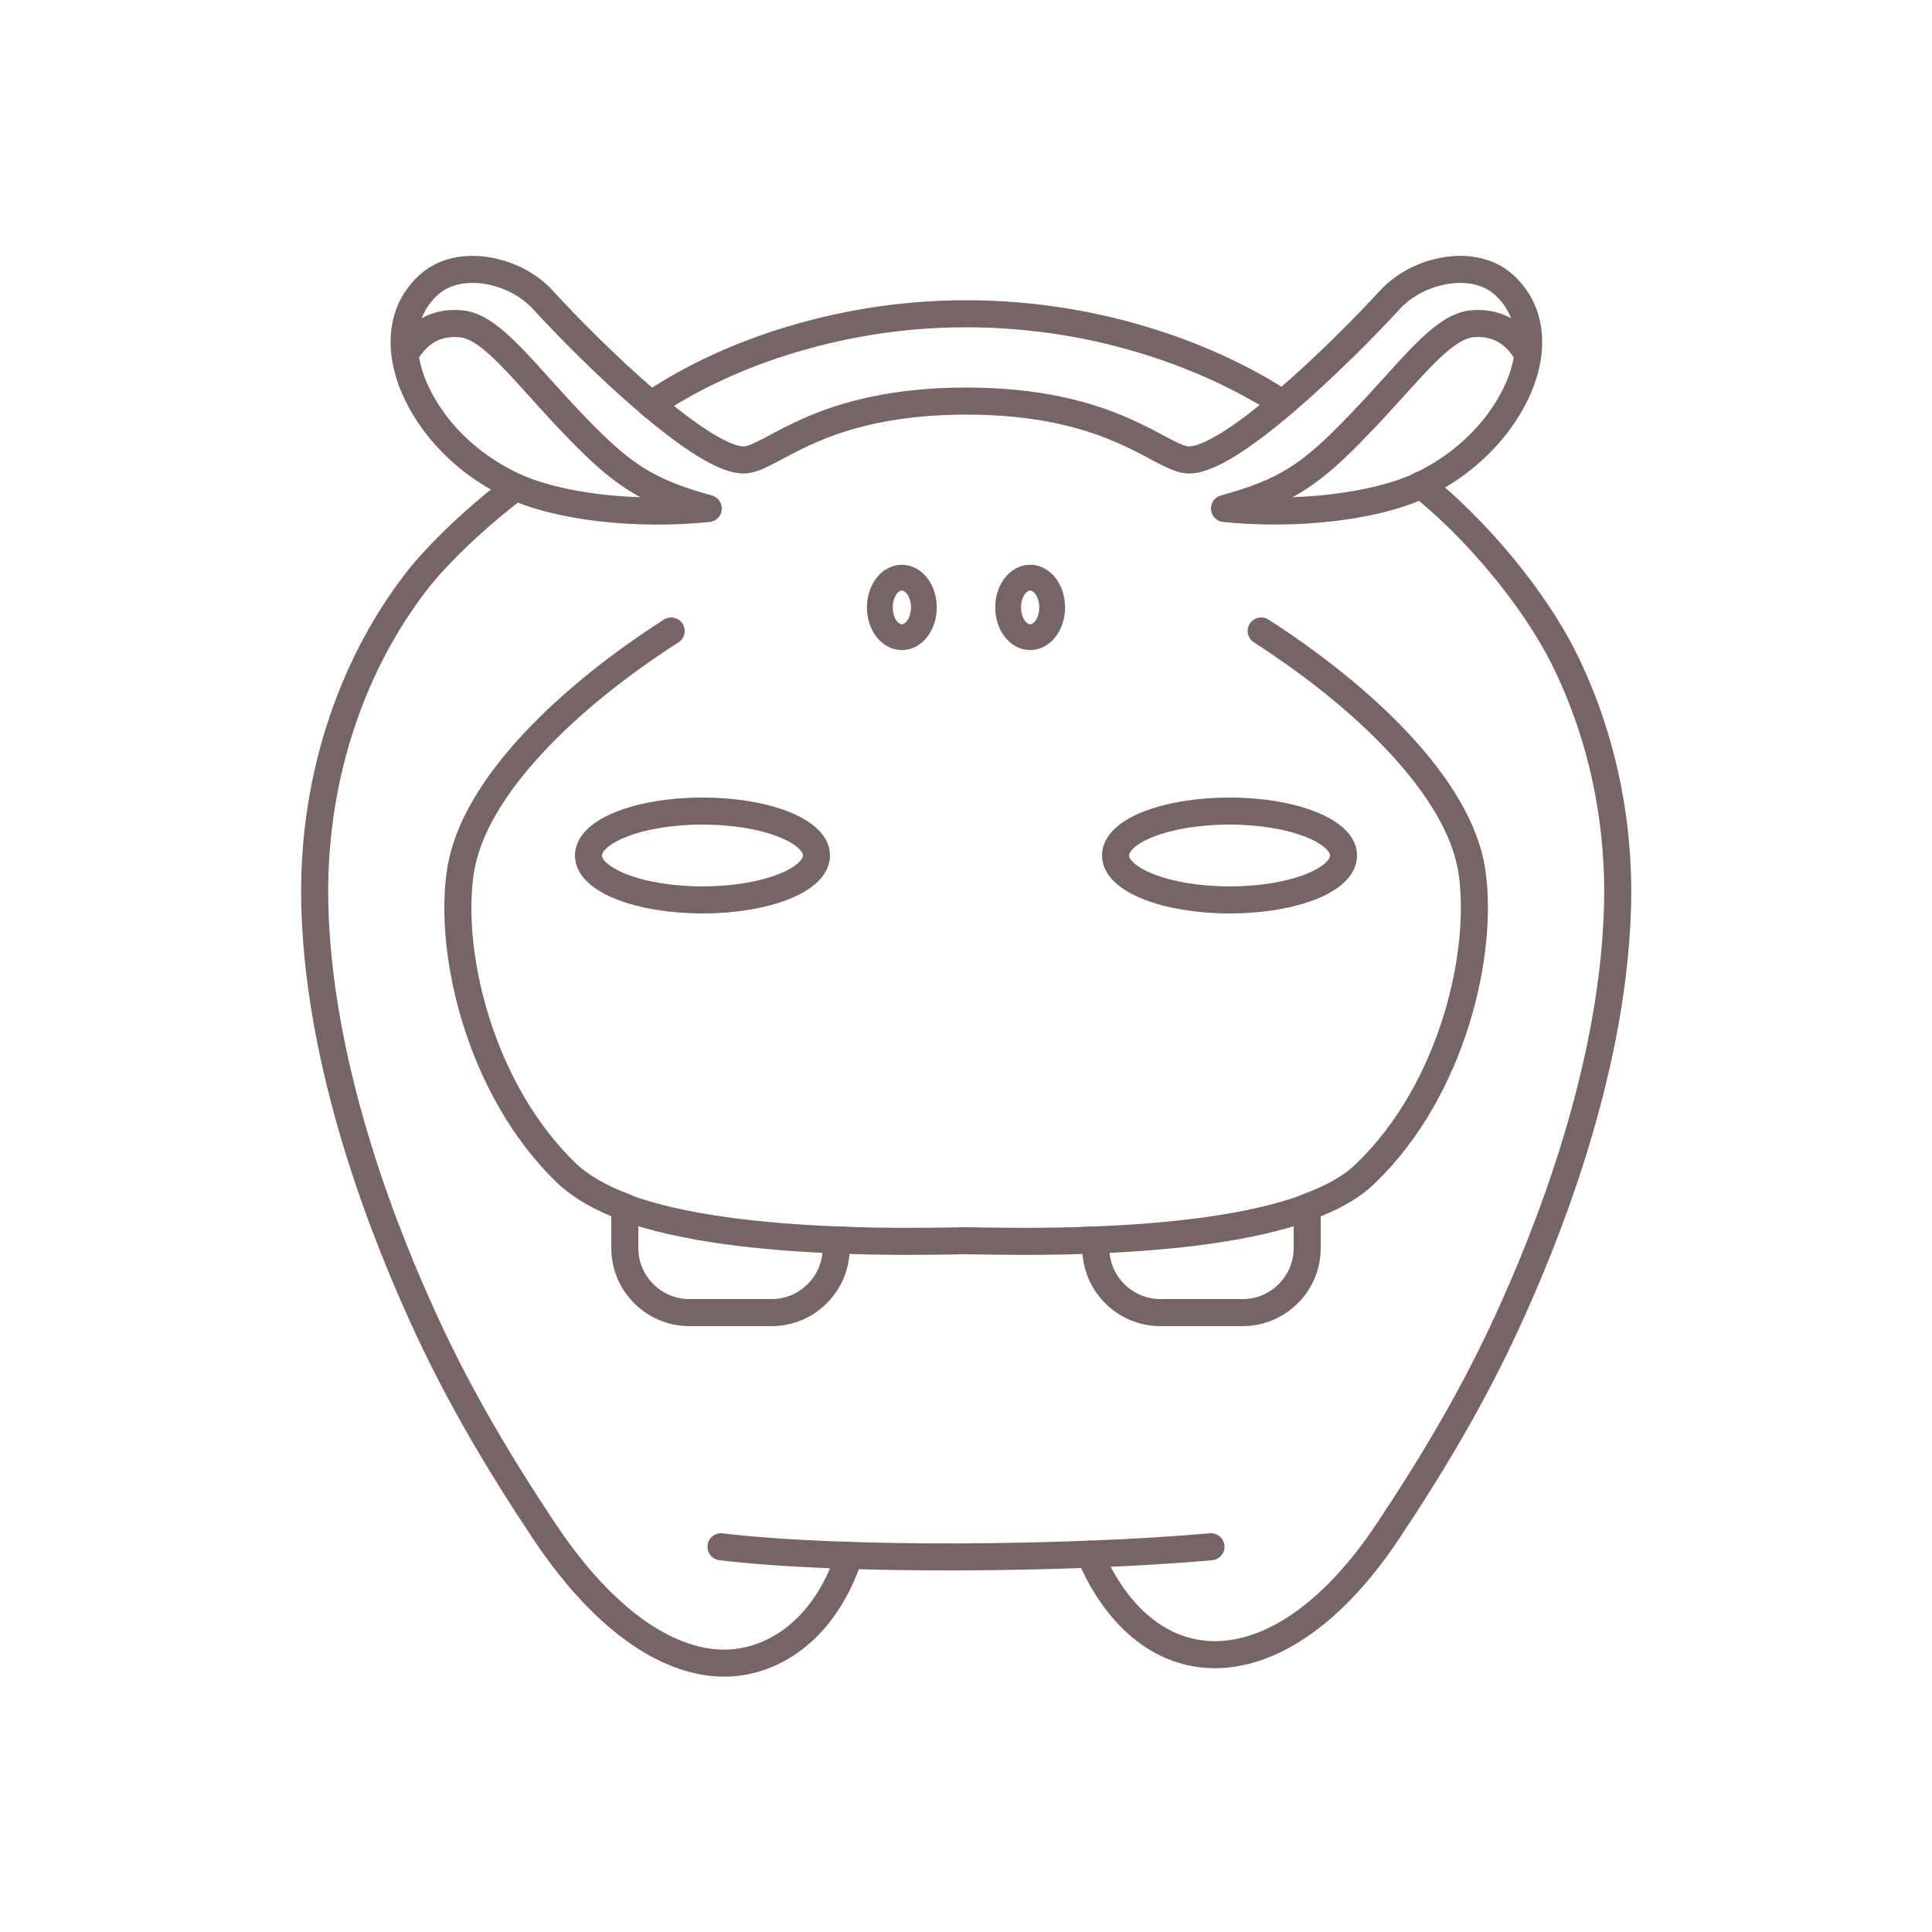
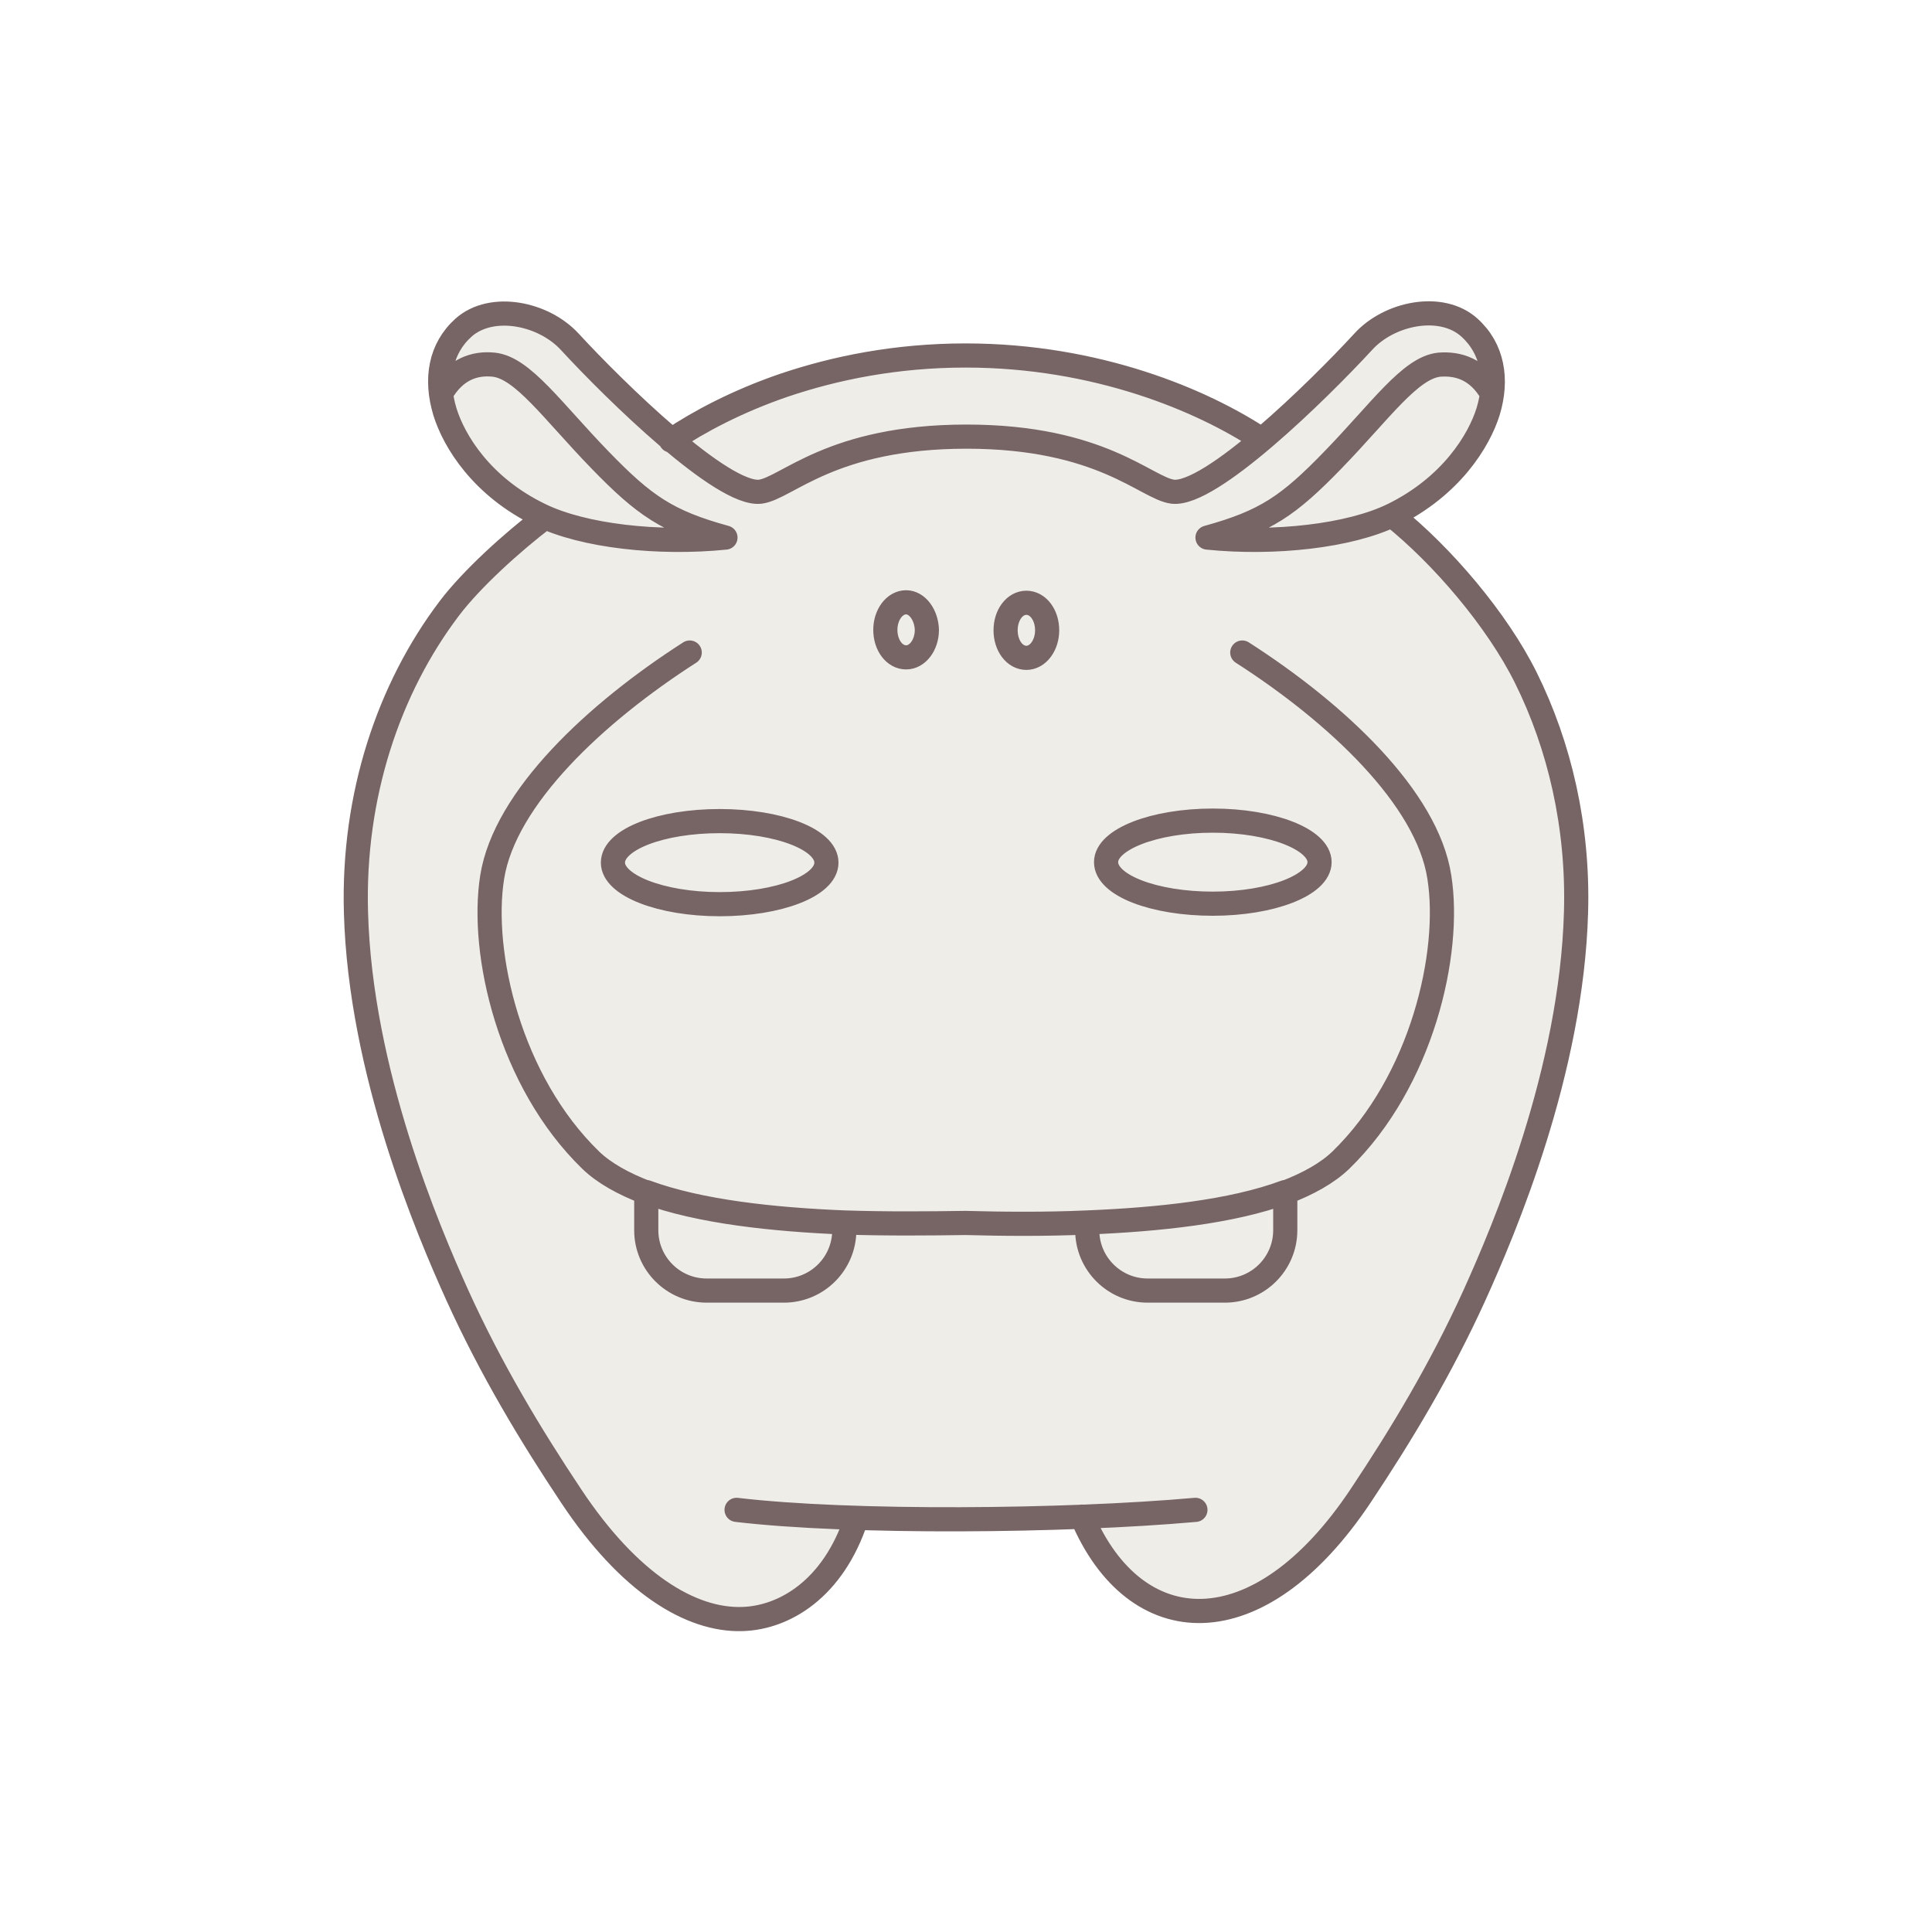
- <svg xmlns="http://www.w3.org/2000/svg" version="1.1" id="Layer_1" x="0px" y="0px" viewBox="0 0 500 500" style="enable-background:new 0 0 500 500;" xml:space="preserve">
+ <svg xmlns="http://www.w3.org/2000/svg" version="1.1" id="Layer_1" x="0px" y="0px" viewBox="0 0 400 400" style="enable-background:new 0 0 400 400;" xml:space="preserve">
  <style type="text/css">
- 	.st0{fill:none;stroke:#776464;stroke-width:7;stroke-linecap:round;stroke-miterlimit:10;}
- 	.st1{fill:none;stroke:#776464;stroke-width:7;stroke-linecap:round;stroke-linejoin:round;stroke-miterlimit:10;}
- 	.st2{fill:none;stroke:#776464;stroke-width:6.674;stroke-miterlimit:10;}
+ 	.st0{fill:#EFEDE7;}
+ 	.st1{fill:none;stroke:#776464;stroke-width:5;stroke-linecap:round;stroke-linejoin:round;stroke-miterlimit:10;}
</style>
-   <g id="Stroke">
-     <path class="st0" d="M133.5,126.1c-9,6.7-20.2,17-26.3,25.1c-16.7,22-26.7,51.7-25.7,84c1.3,44.1,19.8,87.8,28,105.8   c9.3,20.5,20.3,38.7,31.5,55.5c16,23.9,33,34.4,47.4,33.9c11.5-0.4,24.9-8.2,31.4-27.8" />
-     <path class="st0" d="M173.7,163.3c-26.1,16.7-51.1,40.2-54.5,62c-3.3,20.9,4.8,56.4,27.3,78.2c3.8,3.6,9,6.6,15.3,8.9" />
-     <path class="st0" d="M216.4,320.9v2.1c0,9.2-7.5,16.7-16.7,16.7h-21.3c-9.2,0-16.7-7.5-16.7-16.7v-10.5   C176.5,317.9,196.9,320.1,216.4,320.9z" />
-     <ellipse class="st1" cx="181.8" cy="221.4" rx="29.5" ry="11.5" />
-     <ellipse class="st2" cx="233.4" cy="157.2" rx="5.7" ry="7.7" />
-     <path class="st0" d="M168.5,104.7c7.7-5.2,18.2-10.8,31.2-15.2c14.2-4.8,31.2-8.3,50.3-8.3c36.3,0,65.5,12.4,81.9,23.2" />
-     <path class="st0" d="M367.7,125.5c13.9,11,29.1,29,37,44.8c9.4,18.9,14.6,41.1,13.9,64.8c-1.3,44.1-19.8,87.8-28,105.8   c-9.3,20.5-20.3,38.7-31.5,55.5c-28.3,42.4-62.3,40.5-77.1,5.8" />
-     <path class="st0" d="M313.4,400.3c-36,3.2-95.3,3.8-126.8,0" />
-     <path class="st1" d="M395.4,91.8c-3.8-6.8-9.3-8.5-14.5-8c-8,0.8-16.3,12.8-29.4,26.3c-12.2,12.7-18.6,17.1-34.6,21.5   c18.4,1.9,39.2-0.4,51.2-6.2c16-7.9,23.7-20.4,26.2-28.6c2.7-8.8,1.4-17.3-5.2-23.2c-7.7-6.9-22.1-4-29.4,4   c-12.5,13.6-42.1,42.6-52.6,41.4c-7.4-0.9-19.7-15.2-57-15.2h0c-37.4,0-49.7,14.3-57,15.2c-10.5,1.2-40.1-27.7-52.6-41.4   c-7.3-8-21.7-10.9-29.4-4c-6.6,5.9-7.9,14.3-5.2,23.2c2.5,8.2,10.2,20.8,26.2,28.6c12,5.9,32.9,8.1,51.2,6.2   c-16-4.4-22.4-8.8-34.6-21.5c-13-13.5-21.4-25.6-29.4-26.3c-5.2-0.5-10.7,1.2-14.5,8" />
-     <path class="st0" d="M216.4,320.9c12,0.5,23.7,0.4,33.6,0.2c9.9,0.2,21.6,0.3,33.6-0.2" />
-     <path class="st0" d="M338.3,312.4c6.3-2.3,11.6-5.2,15.3-8.9c22.5-21.8,30.5-57.3,27.3-78.2c-3.4-21.8-28.5-45.3-54.5-62" />
-     <path class="st0" d="M283.6,320.9v2.1c0,9.2,7.5,16.7,16.7,16.7h21.3c9.2,0,16.7-7.5,16.7-16.7v-10.5   C323.5,317.9,303.1,320.1,283.6,320.9z" />
-     <path class="st1" d="M347.7,221.4c0,6.4-13.2,11.5-29.5,11.5c-16.3,0-29.5-5.2-29.5-11.5c0-6.4,13.2-11.5,29.5-11.5   C334.5,209.9,347.7,215.1,347.7,221.4z" />
-     <ellipse class="st2" cx="266.6" cy="157.2" rx="5.7" ry="7.7" />
-   </g>
+   <path class="st0" d="M326.3,188.8c-0.9,33-14.9,65.8-21,79.3c-7,15.4-15.2,29-23.6,41.6C260.5,341.5,235,340,224,314  c-15.2,0.6-31.9,0.7-46.7,0.2c-4.8,14.6-14.9,20.5-23.5,20.8c-10.8,0.4-23.5-7.5-35.5-25.4c-8.4-12.5-16.6-26.2-23.6-41.6  c-6.1-13.5-20.1-46.2-21-79.3c-0.7-24.2,6.8-46.4,19.3-62.9c4.6-6.1,13-13.7,19.7-18.8c-0.4-0.2-0.8-0.3-1.1-0.5  c-12-5.9-17.8-15.3-19.7-21.4c-2-6.6-1-13,3.9-17.4c5.8-5.2,16.6-3,22,3c4.8,5.3,13.1,13.7,21.1,20.4c5.8-3.9,13.7-8.1,23.3-11.4  c10.6-3.6,23.4-6.2,37.7-6.2c27.2,0,49.1,9.3,61.3,17.4c7.9-6.7,16-14.9,20.8-20.1c5.5-6,16.2-8.1,22-3c4.9,4.4,6,10.8,3.9,17.4  c-1.9,6.1-7.7,15.5-19.7,21.4c-0.1,0-0.2,0.1-0.3,0.1c10.4,8.3,21.8,21.7,27.7,33.6C322.9,154.5,326.8,171.1,326.3,188.8z" />
+   <path class="st1" d="M171.1,178.6c0,4.8-9.9,8.6-22.1,8.6c-12.2,0-22.1-3.9-22.1-8.6c0-4.8,9.9-8.6,22.1-8.6  C161.2,170,171.1,173.8,171.1,178.6z M187.6,124.7c-2.4,0-4.3,2.6-4.3,5.7c0,3.2,1.9,5.7,4.3,5.7c2.4,0,4.3-2.6,4.3-5.7  C191.8,127.3,189.9,124.7,187.6,124.7z M112.7,107.2c-6.7,5.1-15.1,12.7-19.7,18.8c-12.5,16.5-20,38.7-19.3,62.9  c0.9,33,14.9,65.8,21,79.3c7,15.4,15.2,29,23.6,41.6c11.9,17.9,24.7,25.8,35.5,25.4c8.6-0.3,18.7-6.2,23.5-20.8 M138.9,91.2  c5.8-3.9,13.7-8.1,23.3-11.4c10.6-3.6,23.3-6.2,37.7-6.2c27.2,0,49.1,9.3,61.3,17.4 M288.2,106.7c10.4,8.3,21.8,21.7,27.7,33.6  c7,14.1,10.9,30.8,10.4,48.5c-0.9,33-14.9,65.8-21,79.3c-7,15.4-15.2,29-23.6,41.6C260.5,341.5,235,340,224,314 M247.5,312.6  c-26.9,2.4-71.4,2.8-95,0 M308.9,81.5c-2.9-5.1-7-6.3-10.9-6c-6,0.6-12.2,9.6-22,19.7c-9.2,9.5-14,12.8-26,16.1  c13.8,1.4,29.4-0.3,38.4-4.7c12-5.9,17.8-15.3,19.7-21.4c2-6.6,1-13-3.9-17.4c-5.8-5.2-16.6-3-22,3c-9.4,10.2-31.6,31.9-39.4,31  c-5.5-0.7-14.7-11.4-42.7-11.4h0c-28,0-37.2,10.7-42.7,11.4c-7.8,0.9-30-20.8-39.4-31c-5.5-6-16.2-8.1-22-3  c-4.9,4.4-5.9,10.7-3.9,17.4c1.9,6.2,7.7,15.6,19.7,21.4c9,4.4,24.6,6.1,38.4,4.7c-12-3.3-16.8-6.6-26-16.1  c-9.8-10.1-16-19.1-22-19.7c-3.9-0.4-8,0.9-10.9,6 M142.8,135.1c-19.5,12.5-38.3,30.1-40.9,46.5c-2.5,15.7,3.6,42.3,20.4,58.6  c2.8,2.7,6.8,4.9,11.5,6.7 M174.8,253.1v1.6c0,6.9-5.6,12.5-12.5,12.5h-16c-6.9,0-12.5-5.6-12.5-12.5v-7.9  C144.9,250.9,160.2,252.5,174.8,253.1z M225.1,253.1c-9,0.4-17.8,0.3-25.2,0.1c-7.4,0.1-16.1,0.2-25.1-0.1 M257.2,135.1  c19.5,12.5,38.3,30.1,40.8,46.5c2.5,15.7-3.6,42.3-20.4,58.6c-2.8,2.7-6.8,4.9-11.5,6.7 M266.1,246.8v7.9c0,6.9-5.6,12.5-12.5,12.5  h-16c-6.9,0-12.5-5.6-12.5-12.5v-1.6C239.8,252.5,255.1,250.9,266.1,246.8z M251.1,169.9c-12.2,0-22.1,3.9-22.1,8.6  c0,4.8,9.9,8.6,22.1,8.6c12.2,0,22.1-3.9,22.1-8.6C273.2,173.8,263.3,169.9,251.1,169.9z M208.2,130.5c0,3.2,1.9,5.7,4.3,5.7  s4.3-2.6,4.3-5.7c0-3.2-1.9-5.7-4.3-5.7S208.2,127.3,208.2,130.5z" />
</svg>
